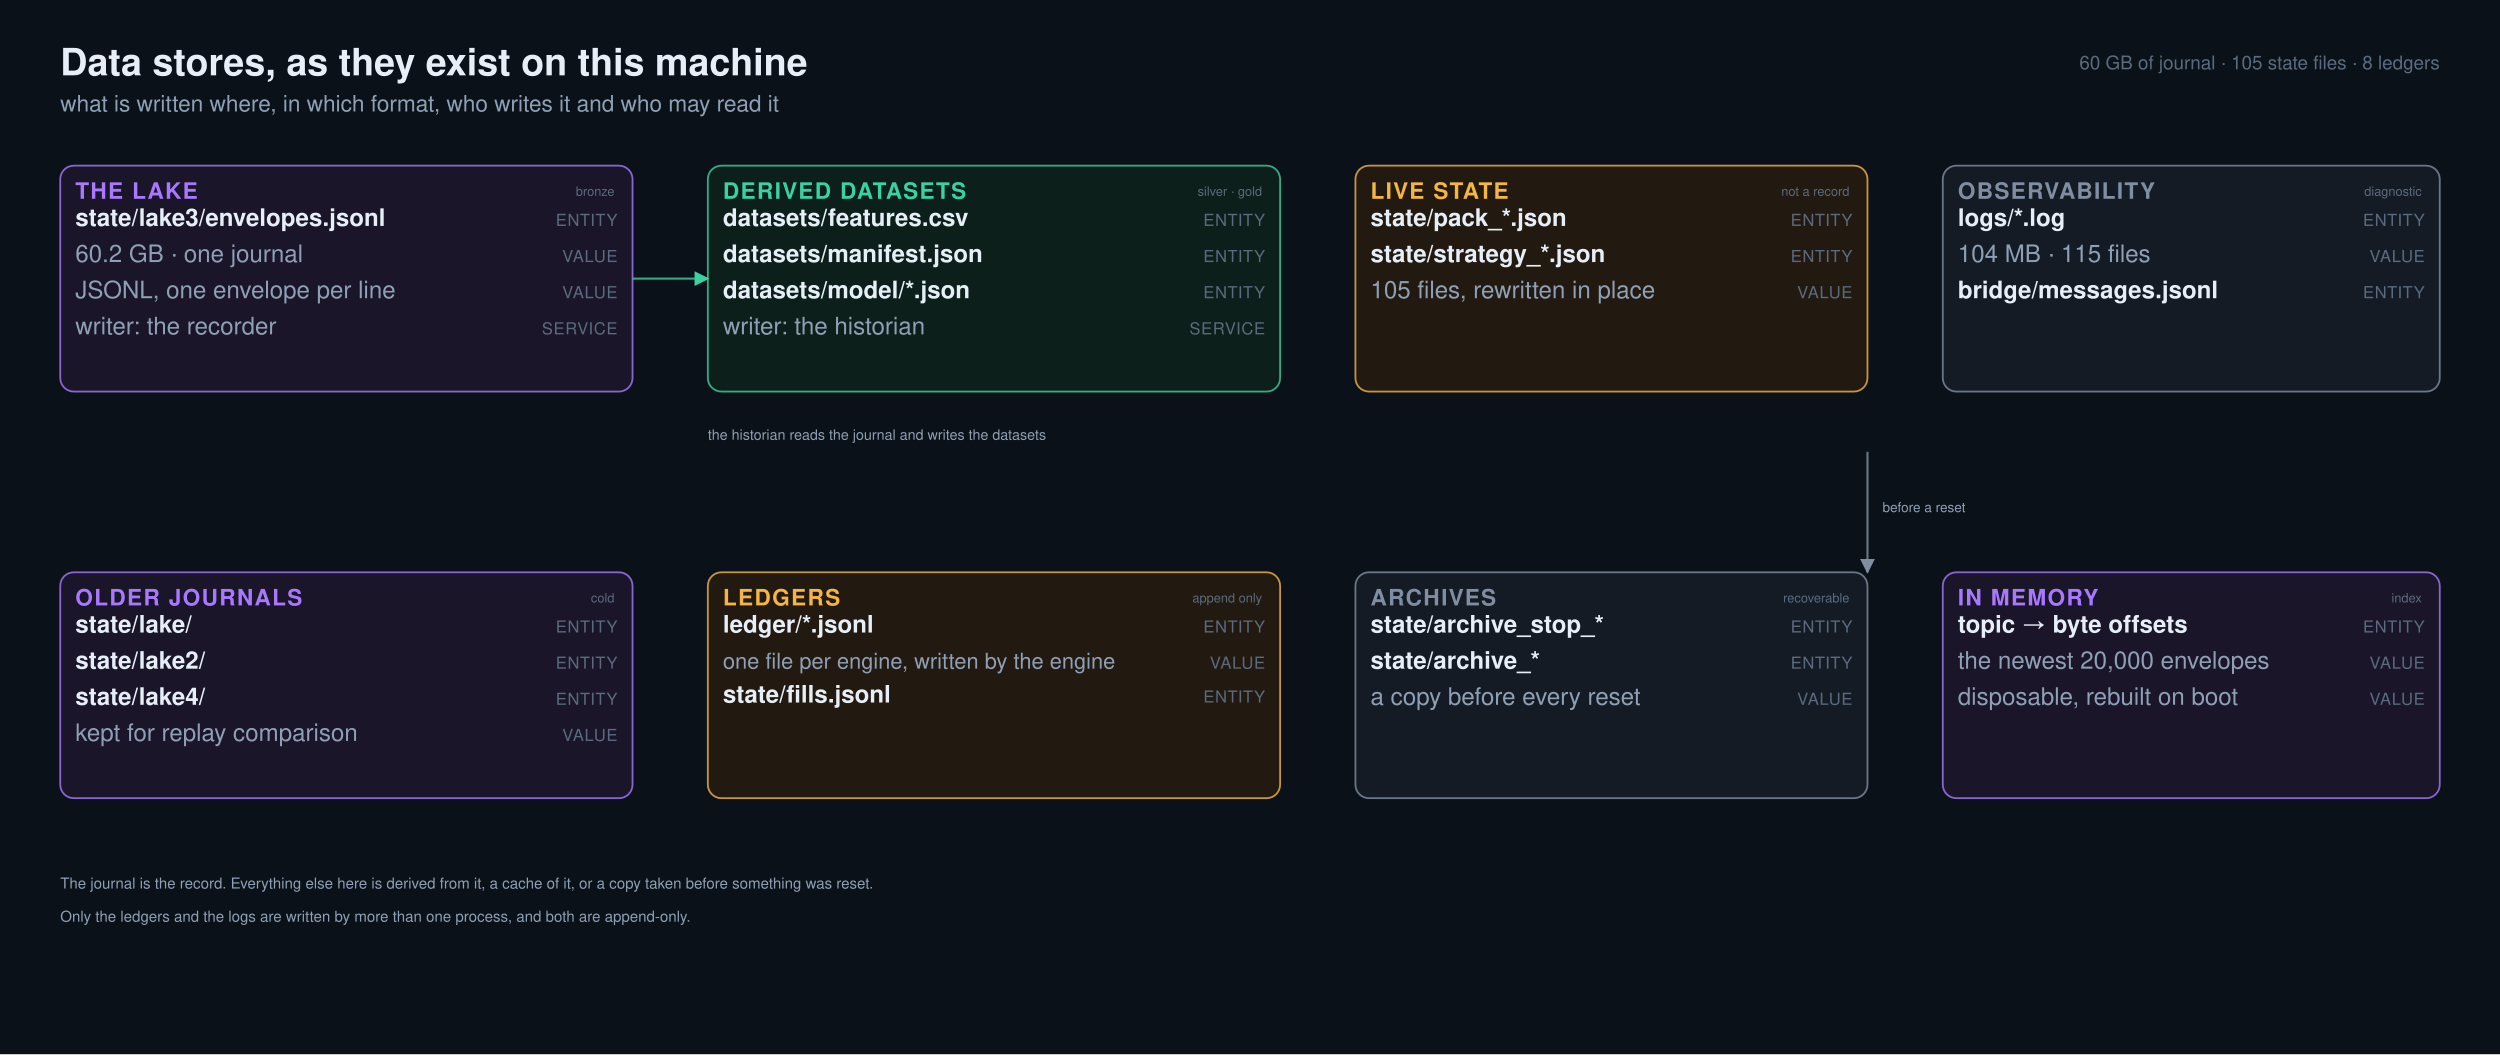
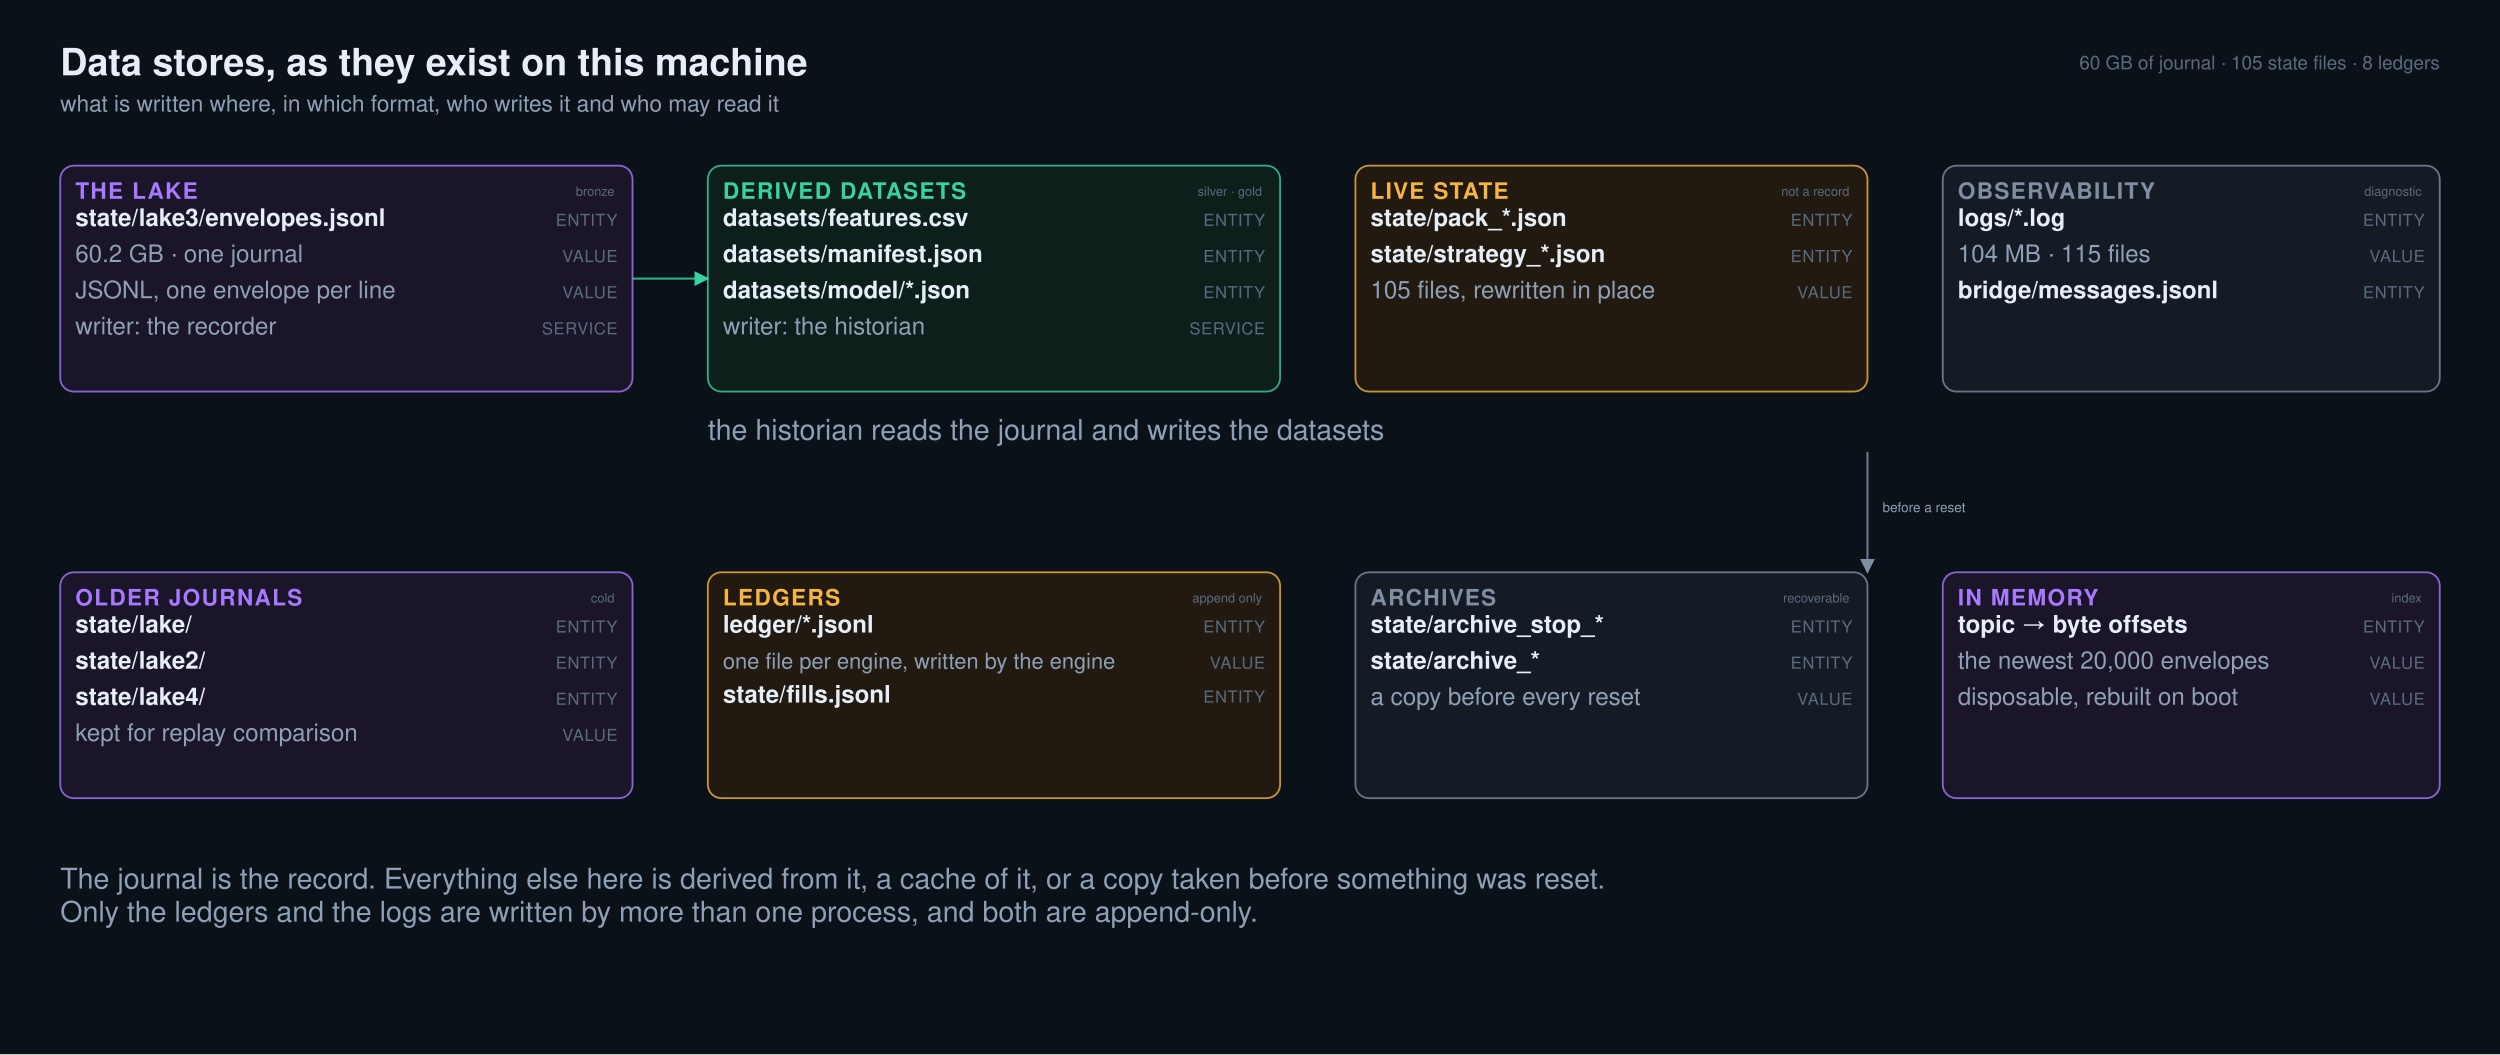
<svg xmlns="http://www.w3.org/2000/svg" width="1660" height="700" viewBox="0 0 1660 700" font-family="-apple-system, BlinkMacSystemFont, Helvetica, Arial, sans-serif">
  <rect width="1660" height="700" fill="#0b1118" />
  <marker id="a-market" viewBox="0 0 10 10" refX="9" refY="5" markerWidth="7" markerHeight="7" orient="auto-start-reverse">
    <path d="M 0 0 L 10 5 L 0 10 z" fill="#4f9bff" />
  </marker>
  <marker id="a-intel" viewBox="0 0 10 10" refX="9" refY="5" markerWidth="7" markerHeight="7" orient="auto-start-reverse">
    <path d="M 0 0 L 10 5 L 0 10 z" fill="#38d39f" />
  </marker>
  <marker id="a-model" viewBox="0 0 10 10" refX="9" refY="5" markerWidth="7" markerHeight="7" orient="auto-start-reverse">
    <path d="M 0 0 L 10 5 L 0 10 z" fill="#f5b544" />
  </marker>
  <marker id="a-risk" viewBox="0 0 10 10" refX="9" refY="5" markerWidth="7" markerHeight="7" orient="auto-start-reverse">
    <path d="M 0 0 L 10 5 L 0 10 z" fill="#ef6b6b" />
  </marker>
  <marker id="a-evidence" viewBox="0 0 10 10" refX="9" refY="5" markerWidth="7" markerHeight="7" orient="auto-start-reverse">
    <path d="M 0 0 L 10 5 L 0 10 z" fill="#a879ff" />
  </marker>
  <marker id="a-control" viewBox="0 0 10 10" refX="9" refY="5" markerWidth="7" markerHeight="7" orient="auto-start-reverse">
    <path d="M 0 0 L 10 5 L 0 10 z" fill="#7f8ea3" />
  </marker>
  <text x="40" y="50" fill="#e6eef8" font-size="25" font-weight="700">Data stores, as they exist on this machine</text>
  <text x="40" y="74" fill="#8ea0b6" font-size="15">what is written where, in which format, who writes it and who may read it</text>
  <text x="1620" y="46" fill="#5a6b80" font-size="12.5" text-anchor="end">60 GB of journal · 105 state files · 8 ledgers</text>
  <rect x="40" y="110" width="380" height="150" rx="9" fill="#1a1528" stroke="#a879ff" stroke-opacity="0.8" stroke-width="1.2" />
  <text x="50" y="132" fill="#a879ff" font-size="15.0" font-weight="700" letter-spacing="0.06em">THE LAKE</text>
  <text x="408" y="130" fill="#5a6b80" font-size="8.5" text-anchor="end">bronze</text>
  <text x="50" y="150" fill="#e6eef8" font-size="16.0" font-weight="600">state/lake3/envelopes.jsonl</text>
  <text x="410" y="150" fill="#5a6b80" font-size="11" text-anchor="end" letter-spacing="0.04em">ENTITY</text>
  <text x="50" y="174.0" fill="#8ea0b6" font-size="16.0" font-weight="400">60.2 GB · one journal</text>
  <text x="410" y="174.0" fill="#5a6b80" font-size="11" text-anchor="end" letter-spacing="0.04em">VALUE</text>
  <text x="50" y="198.0" fill="#8ea0b6" font-size="16.0" font-weight="400">JSONL, one envelope per line</text>
  <text x="410" y="198.0" fill="#5a6b80" font-size="11" text-anchor="end" letter-spacing="0.04em">VALUE</text>
  <text x="50" y="222.0" fill="#8ea0b6" font-size="16.0" font-weight="400">writer: the recorder</text>
  <text x="410" y="222.0" fill="#5a6b80" font-size="11" text-anchor="end" letter-spacing="0.04em">SERVICE</text>
  <rect x="470" y="110" width="380" height="150" rx="9" fill="#0d1f1a" stroke="#38d39f" stroke-opacity="0.8" stroke-width="1.2" />
  <text x="480" y="132" fill="#38d39f" font-size="15.0" font-weight="700" letter-spacing="0.06em">DERIVED DATASETS</text>
  <text x="838" y="130" fill="#5a6b80" font-size="8.5" text-anchor="end">silver · gold</text>
  <text x="480" y="150" fill="#e6eef8" font-size="16.0" font-weight="600">datasets/features.csv</text>
  <text x="840" y="150" fill="#5a6b80" font-size="11" text-anchor="end" letter-spacing="0.04em">ENTITY</text>
  <text x="480" y="174.0" fill="#e6eef8" font-size="16.0" font-weight="600">datasets/manifest.json</text>
  <text x="840" y="174.0" fill="#5a6b80" font-size="11" text-anchor="end" letter-spacing="0.04em">ENTITY</text>
  <text x="480" y="198.0" fill="#e6eef8" font-size="16.0" font-weight="600">datasets/model/*.json</text>
  <text x="840" y="198.0" fill="#5a6b80" font-size="11" text-anchor="end" letter-spacing="0.04em">ENTITY</text>
  <text x="480" y="222.0" fill="#8ea0b6" font-size="16.0" font-weight="400">writer: the historian</text>
  <text x="840" y="222.0" fill="#5a6b80" font-size="11" text-anchor="end" letter-spacing="0.04em">SERVICE</text>
  <rect x="900" y="110" width="340" height="150" rx="9" fill="#221a10" stroke="#f5b544" stroke-opacity="0.8" stroke-width="1.2" />
  <text x="910" y="132" fill="#f5b544" font-size="15.0" font-weight="700" letter-spacing="0.06em">LIVE STATE</text>
  <text x="1228" y="130" fill="#5a6b80" font-size="8.5" text-anchor="end">not a record</text>
  <text x="910" y="150" fill="#e6eef8" font-size="16.0" font-weight="600">state/pack_*.json</text>
  <text x="1230" y="150" fill="#5a6b80" font-size="11" text-anchor="end" letter-spacing="0.04em">ENTITY</text>
  <text x="910" y="174.0" fill="#e6eef8" font-size="16.0" font-weight="600">state/strategy_*.json</text>
  <text x="1230" y="174.0" fill="#5a6b80" font-size="11" text-anchor="end" letter-spacing="0.04em">ENTITY</text>
  <text x="910" y="198.0" fill="#8ea0b6" font-size="16.0" font-weight="400">105 files, rewritten in place</text>
  <text x="1230" y="198.0" fill="#5a6b80" font-size="11" text-anchor="end" letter-spacing="0.04em">VALUE</text>
  <rect x="1290" y="110" width="330" height="150" rx="9" fill="#151b24" stroke="#7f8ea3" stroke-opacity="0.8" stroke-width="1.2" />
  <text x="1300" y="132" fill="#7f8ea3" font-size="15.0" font-weight="700" letter-spacing="0.06em">OBSERVABILITY</text>
  <text x="1608" y="130" fill="#5a6b80" font-size="8.5" text-anchor="end">diagnostic</text>
  <text x="1300" y="150" fill="#e6eef8" font-size="16.0" font-weight="600">logs/*.log</text>
  <text x="1610" y="150" fill="#5a6b80" font-size="11" text-anchor="end" letter-spacing="0.04em">ENTITY</text>
  <text x="1300" y="174.0" fill="#8ea0b6" font-size="16.0" font-weight="400">104 MB · 115 files</text>
  <text x="1610" y="174.0" fill="#5a6b80" font-size="11" text-anchor="end" letter-spacing="0.04em">VALUE</text>
  <text x="1300" y="198.0" fill="#e6eef8" font-size="16.0" font-weight="600">bridge/messages.jsonl</text>
  <text x="1610" y="198.0" fill="#5a6b80" font-size="11" text-anchor="end" letter-spacing="0.04em">ENTITY</text>
  <rect x="40" y="380" width="380" height="150" rx="9" fill="#1a1528" stroke="#a879ff" stroke-opacity="0.8" stroke-width="1.2" />
  <text x="50" y="402" fill="#a879ff" font-size="15.0" font-weight="700" letter-spacing="0.06em">OLDER JOURNALS</text>
  <text x="408" y="400" fill="#5a6b80" font-size="8.5" text-anchor="end">cold</text>
  <text x="50" y="420" fill="#e6eef8" font-size="16.0" font-weight="600">state/lake/</text>
  <text x="410" y="420" fill="#5a6b80" font-size="11" text-anchor="end" letter-spacing="0.04em">ENTITY</text>
  <text x="50" y="444.0" fill="#e6eef8" font-size="16.0" font-weight="600">state/lake2/</text>
  <text x="410" y="444.0" fill="#5a6b80" font-size="11" text-anchor="end" letter-spacing="0.04em">ENTITY</text>
  <text x="50" y="468.0" fill="#e6eef8" font-size="16.0" font-weight="600">state/lake4/</text>
  <text x="410" y="468.0" fill="#5a6b80" font-size="11" text-anchor="end" letter-spacing="0.04em">ENTITY</text>
  <text x="50" y="492.0" fill="#8ea0b6" font-size="16.0" font-weight="400">kept for replay comparison</text>
  <text x="410" y="492.0" fill="#5a6b80" font-size="11" text-anchor="end" letter-spacing="0.04em">VALUE</text>
  <rect x="470" y="380" width="380" height="150" rx="9" fill="#221a10" stroke="#f5b544" stroke-opacity="0.8" stroke-width="1.2" />
  <text x="480" y="402" fill="#f5b544" font-size="15.0" font-weight="700" letter-spacing="0.06em">LEDGERS</text>
  <text x="838" y="400" fill="#5a6b80" font-size="8.5" text-anchor="end">append only</text>
  <text x="480" y="420" fill="#e6eef8" font-size="16.0" font-weight="600">ledger/*.jsonl</text>
  <text x="840" y="420" fill="#5a6b80" font-size="11" text-anchor="end" letter-spacing="0.04em">ENTITY</text>
  <text x="480" y="444.0" fill="#8ea0b6" font-size="14.5" font-weight="400">one file per engine, written by the engine</text>
  <text x="840" y="444.0" fill="#5a6b80" font-size="11" text-anchor="end" letter-spacing="0.04em">VALUE</text>
  <text x="480" y="466.5" fill="#e6eef8" font-size="16.0" font-weight="600">state/fills.jsonl</text>
  <text x="840" y="466.5" fill="#5a6b80" font-size="11" text-anchor="end" letter-spacing="0.04em">ENTITY</text>
  <rect x="900" y="380" width="340" height="150" rx="9" fill="#151b24" stroke="#7f8ea3" stroke-opacity="0.8" stroke-width="1.2" />
  <text x="910" y="402" fill="#7f8ea3" font-size="15.0" font-weight="700" letter-spacing="0.06em">ARCHIVES</text>
  <text x="1228" y="400" fill="#5a6b80" font-size="8.5" text-anchor="end">recoverable</text>
  <text x="910" y="420" fill="#e6eef8" font-size="16.0" font-weight="600">state/archive_stop_*</text>
  <text x="1230" y="420" fill="#5a6b80" font-size="11" text-anchor="end" letter-spacing="0.04em">ENTITY</text>
  <text x="910" y="444.0" fill="#e6eef8" font-size="16.0" font-weight="600">state/archive_*</text>
  <text x="1230" y="444.0" fill="#5a6b80" font-size="11" text-anchor="end" letter-spacing="0.04em">ENTITY</text>
  <text x="910" y="468.0" fill="#8ea0b6" font-size="16.0" font-weight="400">a copy before every reset</text>
  <text x="1230" y="468.0" fill="#5a6b80" font-size="11" text-anchor="end" letter-spacing="0.04em">VALUE</text>
  <rect x="1290" y="380" width="330" height="150" rx="9" fill="#1a1528" stroke="#a879ff" stroke-opacity="0.8" stroke-width="1.2" />
  <text x="1300" y="402" fill="#a879ff" font-size="15.0" font-weight="700" letter-spacing="0.06em">IN MEMORY</text>
  <text x="1608" y="400" fill="#5a6b80" font-size="8.5" text-anchor="end">index</text>
  <text x="1300" y="420" fill="#e6eef8" font-size="16.0" font-weight="600">topic → byte offsets</text>
  <text x="1610" y="420" fill="#5a6b80" font-size="11" text-anchor="end" letter-spacing="0.04em">ENTITY</text>
  <text x="1300" y="444.0" fill="#8ea0b6" font-size="16.0" font-weight="400">the newest 20,000 envelopes</text>
  <text x="1610" y="444.0" fill="#5a6b80" font-size="11" text-anchor="end" letter-spacing="0.04em">VALUE</text>
  <text x="1300" y="468.0" fill="#8ea0b6" font-size="16.0" font-weight="400">disposable, rebuilt on boot</text>
  <text x="1610" y="468.0" fill="#5a6b80" font-size="11" text-anchor="end" letter-spacing="0.04em">VALUE</text>
  <path d="M 420,185 L 470,185" fill="none" stroke="#38d39f" stroke-opacity="0.8" stroke-width="1.4" marker-end="url(#a-intel)" />
-   <text x="470" y="292" fill="#8ea0b6" font-size="9.5" text-anchor="start" font-weight="400">the historian reads the journal and writes the datasets</text>
+   <text x="470" y="292" fill="#8ea0b6" font-size="19" text-anchor="start" font-weight="400">the historian reads the journal and writes the datasets</text>
  <path d="M 1240,300 L 1240,380" fill="none" stroke="#7f8ea3" stroke-opacity="0.8" stroke-width="1.4" marker-end="url(#a-control)" />
  <text x="1250" y="340" fill="#8ea0b6" font-size="9.0" text-anchor="start">before a reset</text>
-   <text x="40" y="590" fill="#8ea0b6" font-size="10" text-anchor="start" font-weight="400">The journal is the record. Everything else here is derived from it, a cache of it, or a copy taken before something was reset.</text>
-   <text x="40" y="612" fill="#8ea0b6" font-size="10" text-anchor="start" font-weight="400">Only the ledgers and the logs are written by more than one process, and both are append-only.</text>
+   <text x="40" y="590" fill="#8ea0b6" font-size="19" text-anchor="start" font-weight="400">The journal is the record. Everything else here is derived from it, a cache of it, or a copy taken before something was reset.</text>
+   <text x="40" y="612" fill="#8ea0b6" font-size="19" text-anchor="start" font-weight="400">Only the ledgers and the logs are written by more than one process, and both are append-only.</text>
</svg>
